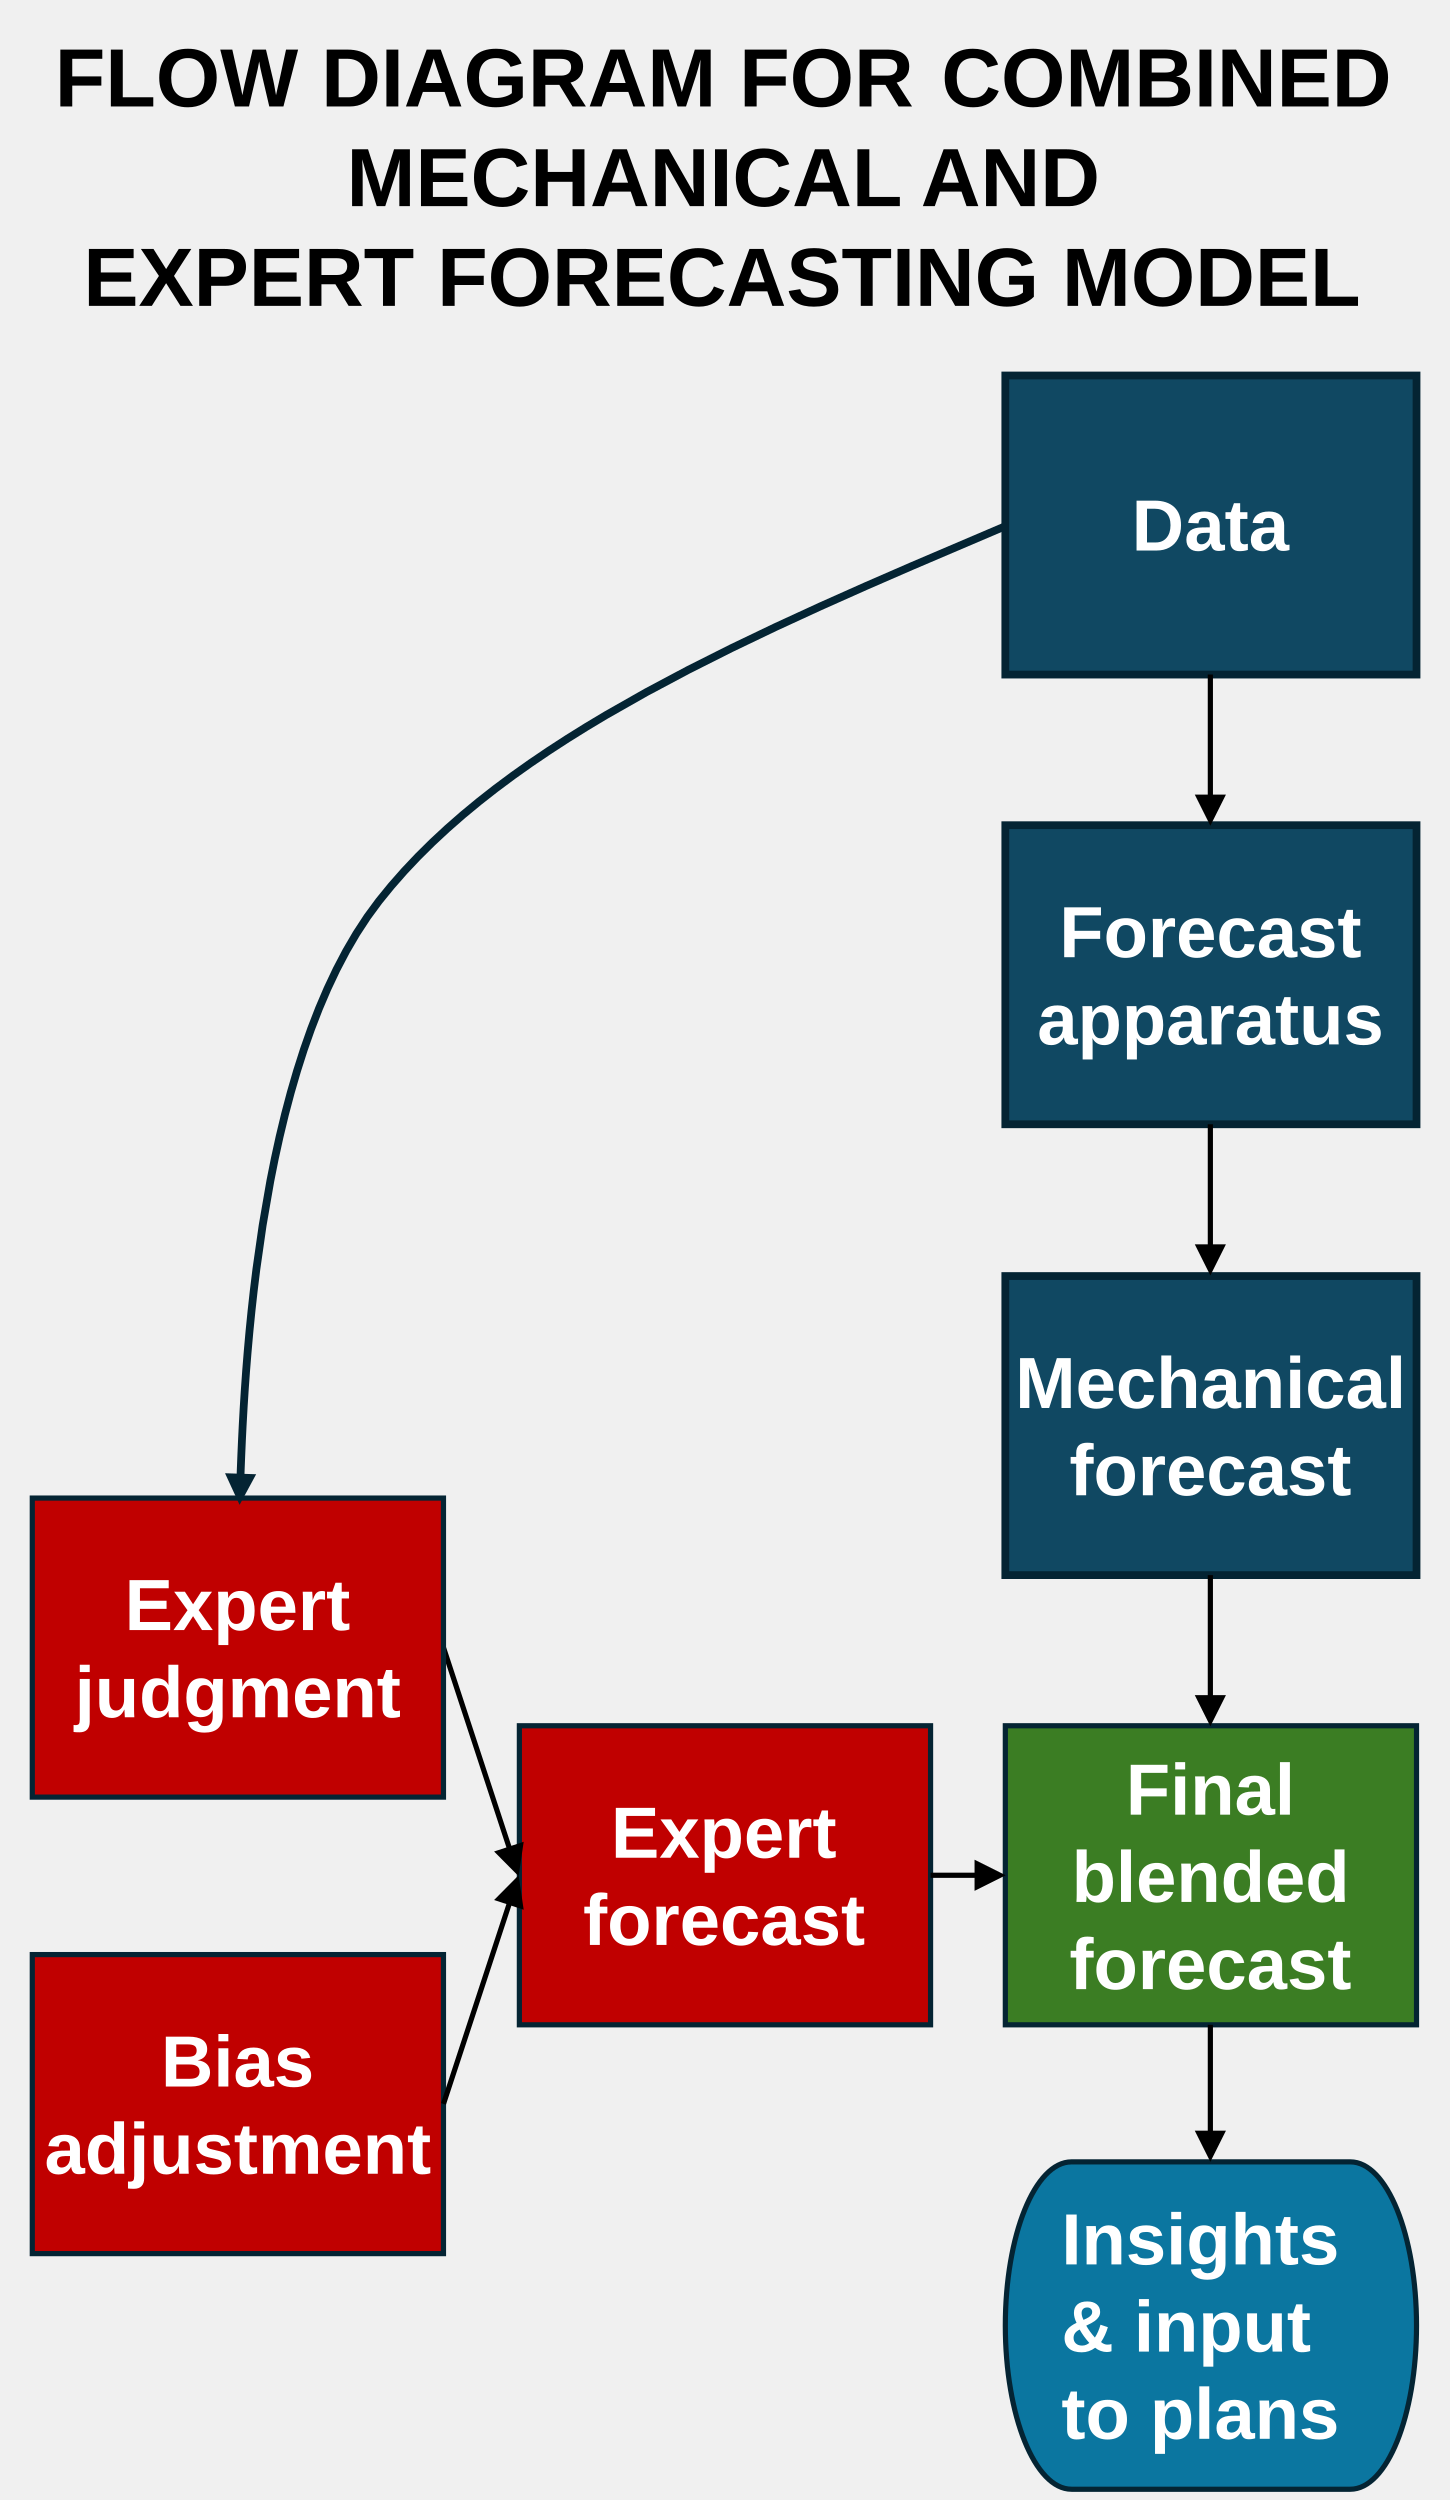
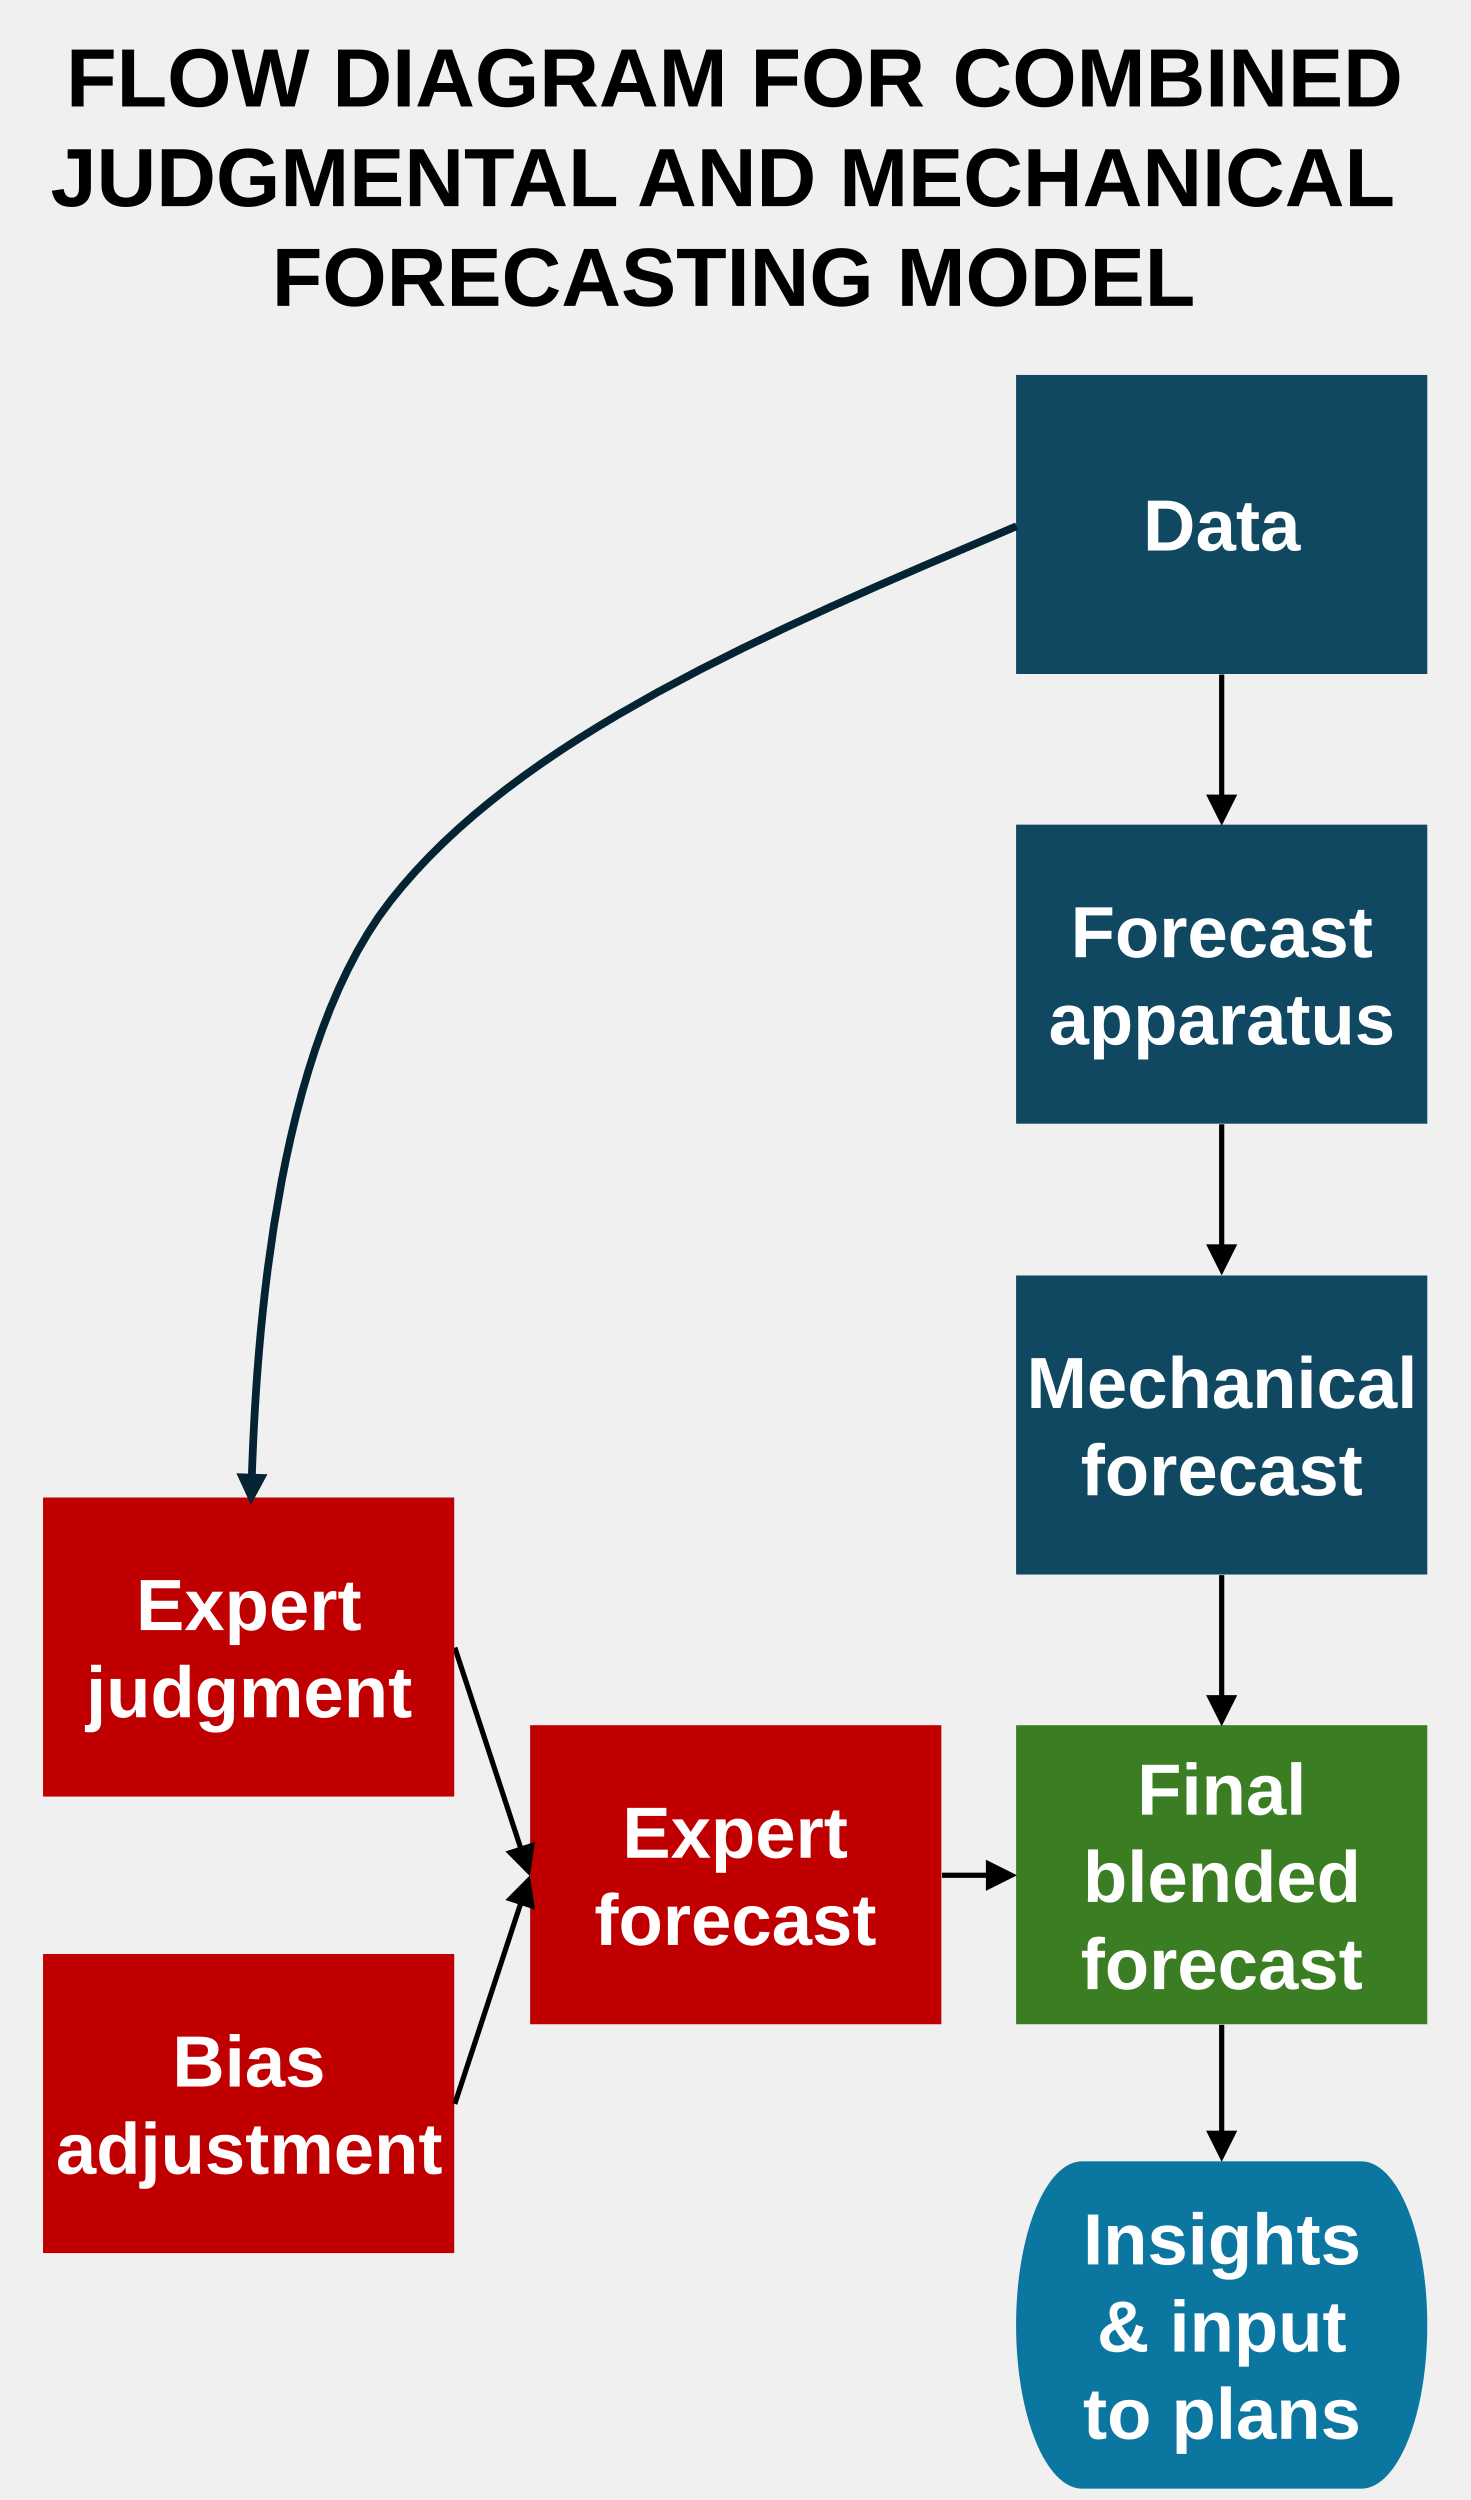
- <svg xmlns="http://www.w3.org/2000/svg" width="1280" height="2207" xml:space="preserve" overflow="hidden">
-   <g transform="translate(-1126 -114)">
-     <rect x="1584.5" y="1637.5" width="363" height="264" stroke="#042433" stroke-width="4.583" stroke-miterlimit="8" fill="#C00000" />
+ <svg xmlns="http://www.w3.org/2000/svg" width="1298" height="2207" xml:space="preserve" overflow="hidden">
+   <g transform="translate(-1116 -114)">
+     <rect x="1584" y="1637" width="363" height="264" fill="#C00000" />
    <text fill="#FFFFFF" font-family="Arial,Arial_MSFontService,sans-serif" font-weight="700" font-size="64" transform="matrix(1 0 0 1 1665.37 1754)">Expert</text>
    <text fill="#FFFFFF" font-family="Arial,Arial_MSFontService,sans-serif" font-weight="700" font-size="64" transform="matrix(1 0 0 1 1640.74 1831)">forecast</text>
-     <rect x="2013.5" y="1637.5" width="363" height="264" stroke="#042433" stroke-width="4.583" stroke-miterlimit="8" fill="#3B7D23" />
+     <rect x="2013" y="1637" width="363" height="264" fill="#3B7D23" />
    <text fill="#FFFFFF" font-family="Arial,Arial_MSFontService,sans-serif" font-weight="700" font-size="64" transform="matrix(1 0 0 1 2119.91 1716)">Final</text>
    <text fill="#FFFFFF" font-family="Arial,Arial_MSFontService,sans-serif" font-weight="700" font-size="64" transform="matrix(1 0 0 1 2072.06 1793)">blended</text>
    <text fill="#FFFFFF" font-family="Arial,Arial_MSFontService,sans-serif" font-weight="700" font-size="64" transform="matrix(1 0 0 1 2070.07 1870)">forecast</text>
    <path d="M1519.68 1567.78 1578.85 1747.84 1574.5 1749.28 1515.32 1569.22ZM1588.31 1739.91 1583.83 1770.33 1562.18 1748.5Z" />
-     <rect x="2013.5" y="445.5" width="363" height="264" stroke="#042433" stroke-width="6.875" stroke-miterlimit="8" fill="#104862" />
+     <rect x="2013" y="445" width="363" height="264" fill="#104862" />
    <text fill="#FFFFFF" font-family="Arial,Arial_MSFontService,sans-serif" font-weight="700" font-size="64" transform="matrix(1 0 0 1 2125.07 600)">D</text>
    <text fill="#FFFFFF" font-family="Arial,Arial_MSFontService,sans-serif" font-weight="700" font-size="64" transform="matrix(1 0 0 1 2171.47 600)">ata</text>
-     <rect x="2013.5" y="842.5" width="363" height="264" stroke="#042433" stroke-width="6.875" stroke-miterlimit="8" fill="#104862" />
+     <rect x="2013" y="842" width="363" height="264" fill="#104862" />
    <text fill="#FFFFFF" font-family="Arial,Arial_MSFontService,sans-serif" font-weight="700" font-size="64" transform="matrix(1 0 0 1 2061.19 959)">Forecast</text>
    <text fill="#FFFFFF" font-family="Arial,Arial_MSFontService,sans-serif" font-weight="700" font-size="64" transform="matrix(1 0 0 1 2041.71 1036)">apparatus</text>
-     <rect x="2013.5" y="1240.5" width="363" height="264" stroke="#042433" stroke-width="6.875" stroke-miterlimit="8" fill="#104862" />
+     <rect x="2013" y="1240" width="363" height="264" fill="#104862" />
    <text fill="#FFFFFF" font-family="Arial,Arial_MSFontService,sans-serif" font-weight="700" font-size="64" transform="matrix(1 0 0 1 2022.23 1357)">Mechanical</text>
    <text fill="#FFFFFF" font-family="Arial,Arial_MSFontService,sans-serif" font-weight="700" font-size="64" transform="matrix(1 0 0 1 2070.06 1434)">forecast</text>
    <path d="M2196.79 1106.5 2196.79 1217.07 2192.21 1217.07 2192.21 1106.5ZM2208.25 1212.48 2194.5 1239.98 2180.75 1212.48Z" />
    <path d="M2196.79 1504.5 2196.79 1615.07 2192.21 1615.07 2192.21 1504.5ZM2208.25 1610.48 2194.5 1637.98 2180.75 1610.48Z" />
    <path d="M2196.79 709.5 2196.79 820.066 2192.21 820.066 2192.21 709.5ZM2208.25 815.482 2194.5 842.982 2180.75 815.482Z" />
    <path d="M1947.5 1767.21 1990.91 1767.21 1990.91 1771.79 1947.5 1771.79ZM1986.33 1755.75 2013.83 1769.5 1986.33 1783.25Z" />
-     <rect x="1154.5" y="1436.5" width="363" height="264" stroke="#042433" stroke-width="4.583" stroke-miterlimit="8" fill="#C00000" />
+     <rect x="1154" y="1436" width="363" height="264" fill="#C00000" />
    <text fill="#FFFFFF" font-family="Arial,Arial_MSFontService,sans-serif" font-weight="700" font-size="64" transform="matrix(1 0 0 1 1236.04 1553)">Expert </text>
    <text fill="#FFFFFF" font-family="Arial,Arial_MSFontService,sans-serif" font-weight="700" font-size="64" transform="matrix(1 0 0 1 1191.93 1630)">judgment</text>
-     <rect x="1154.5" y="1839.5" width="363" height="264" stroke="#042433" stroke-width="4.583" stroke-miterlimit="8" fill="#C00000" />
+     <rect x="1154" y="1839" width="363" height="264" fill="#C00000" />
    <text fill="#FFFFFF" font-family="Arial,Arial_MSFontService,sans-serif" font-weight="700" font-size="64" transform="matrix(1 0 0 1 1268.11 1956)">Bias</text>
    <text fill="#FFFFFF" font-family="Arial,Arial_MSFontService,sans-serif" font-weight="700" font-size="64" transform="matrix(1 0 0 1 1165.29 2033)">adjustment</text>
    <path d="M9.332 21.055 68.508 201.115 64.153 202.546 4.978 22.486ZM-4.477 30.418 0 0 21.649 21.832Z" transform="matrix(-1 0 0 1 1583.83 1769.5)" />
-     <path d="M2071.9 2022.5 2318.1 2022.5C2350.35 2022.5 2376.5 2087.19 2376.5 2167 2376.5 2246.81 2350.35 2311.5 2318.1 2311.5L2071.9 2311.5C2039.65 2311.5 2013.5 2246.81 2013.5 2167 2013.5 2087.19 2039.65 2022.5 2071.9 2022.5Z" stroke="#042433" stroke-width="4.583" stroke-miterlimit="8" fill="#0B76A0" fill-rule="evenodd" />
-     <text fill="#FFFFFF" font-family="Arial,Arial_MSFontService,sans-serif" font-weight="700" font-size="64" transform="matrix(1 0 0 1 2063 2113)">Insights </text>
-     <text fill="#FFFFFF" font-family="Arial,Arial_MSFontService,sans-serif" font-weight="700" font-size="64" transform="matrix(1 0 0 1 2063 2190)">&amp; input </text>
-     <text fill="#FFFFFF" font-family="Arial,Arial_MSFontService,sans-serif" font-weight="700" font-size="64" transform="matrix(1 0 0 1 2063 2267)">to plans</text>
+     <path d="M2071.4 2022 2317.6 2022C2349.85 2022 2376 2086.69 2376 2166.5 2376 2246.31 2349.85 2311 2317.6 2311L2071.4 2311C2039.15 2311 2013 2246.31 2013 2166.5 2013 2086.69 2039.15 2022 2071.4 2022Z" fill="#0B76A0" fill-rule="evenodd" />
+     <text fill="#FFFFFF" font-family="Arial,Arial_MSFontService,sans-serif" font-weight="700" font-size="64" transform="matrix(1 0 0 1 2072.07 2113)">Insights </text>
+     <text fill="#FFFFFF" font-family="Arial,Arial_MSFontService,sans-serif" font-weight="700" font-size="64" transform="matrix(1 0 0 1 2084.4 2190)">&amp; input </text>
+     <text fill="#FFFFFF" font-family="Arial,Arial_MSFontService,sans-serif" font-weight="700" font-size="64" transform="matrix(1 0 0 1 2072.07 2267)">to plans</text>
    <path d="M2196.79 1901.5 2196.79 1999.56 2192.21 1999.56 2192.21 1901.5ZM2208.25 1994.98 2194.5 2022.48 2180.75 1994.98Z" />
    <text font-family="Arial,Arial_MSFontService,sans-serif" font-weight="700" font-size="73" transform="matrix(1 0 0 1 1174.38 208)">FLOW DIAGRAM FOR </text>
    <text font-family="Arial,Arial_MSFontService,sans-serif" font-weight="700" font-size="73" transform="matrix(1 0 0 1 1956.99 208)">COMBINED</text>
-     <text font-family="Arial,Arial_MSFontService,sans-serif" font-weight="700" font-size="73" transform="matrix(1 0 0 1 1431.94 296)">MECHANICAL AND </text>
-     <text font-family="Arial,Arial_MSFontService,sans-serif" font-weight="700" font-size="73" transform="matrix(1 0 0 1 1199.59 384)">EXPERT FORECASTING MODEL</text>
+     <text font-family="Arial,Arial_MSFontService,sans-serif" font-weight="700" font-size="73" transform="matrix(1 0 0 1 1160.61 296)">JUDGMENTAL AND MECHANICAL </text>
+     <text font-family="Arial,Arial_MSFontService,sans-serif" font-weight="700" font-size="73" transform="matrix(1 0 0 1 1356 384)">FORECASTING MODEL</text>
    <path d="M2014.85 581.662 1932.51 616.803 1932.53 616.793 1891.76 634.549 1891.79 634.536 1851.48 652.514 1851.52 652.497 1811.85 670.771 1811.9 670.749 1773.01 689.393 1773.07 689.364 1735.13 708.453 1735.2 708.417 1698.36 728.024 1698.44 727.979 1662.86 748.178 1662.93 748.138 1645.66 758.483 1645.71 758.452 1628.82 768.973 1628.87 768.939 1612.37 779.645 1612.43 779.607 1596.34 790.507 1596.4 790.465 1580.74 801.569 1580.81 801.523 1565.6 812.84 1565.67 812.789 1550.94 824.328 1551.01 824.271 1536.77 836.042 1536.84 835.979 1523.12 847.99 1523.19 847.922 1510 860.183 1510.08 860.107 1497.43 872.628 1497.51 872.545 1485.44 885.334 1485.52 885.243 1474.04 898.309 1474.12 898.211 1463.25 911.564 1463.35 911.431 1453.09 925.371 1453.2 925.214 1443.54 939.99 1443.63 939.843 1434.55 955.388 1434.63 955.25 1426.11 971.499 1426.17 971.371 1418.19 988.257 1418.24 988.138 1410.79 1005.6 1410.83 1005.49 1403.89 1023.45 1403.92 1023.35 1397.46 1041.75 1397.49 1041.66 1391.5 1060.43 1391.53 1060.35 1385.98 1079.43 1386.01 1079.35 1380.89 1098.68 1380.91 1098.6 1376.22 1118.1 1376.23 1118.03 1371.93 1137.64 1371.94 1137.58 1368.02 1157.23 1368.04 1157.15 1361.24 1196.32 1361.26 1196.22 1355.75 1234.77 1355.76 1234.71 1353.45 1253.59 1353.45 1253.55 1351.4 1272.08 1351.41 1272.04 1349.6 1290.15 1349.61 1290.11 1348.04 1307.74 1348.04 1307.7 1346.68 1324.78 1346.68 1324.75 1345.51 1341.21 1345.52 1341.18 1344.52 1356.95 1344.53 1356.93 1343.69 1371.95 1343.69 1371.93 1342.99 1386.14 1343 1386.12 1342.42 1399.45 1342.42 1399.44 1341.94 1411.82 1341.94 1411.8 1341.68 1419.71 1334.81 1419.48 1335.07 1411.57 1335.55 1399.16 1336.13 1385.82 1336.83 1371.58 1337.66 1356.53 1338.66 1340.73 1339.82 1324.25 1341.19 1307.14 1342.76 1289.48 1344.57 1271.34 1346.62 1252.77 1348.94 1233.84 1354.46 1195.2 1361.27 1155.93 1365.21 1136.2 1369.52 1116.53 1374.24 1096.95 1379.37 1077.55 1384.94 1058.39 1390.96 1039.52 1397.45 1021.02 1404.44 1002.95 1411.95 985.379 1419.98 968.369 1428.57 951.988 1437.74 936.3 1447.5 921.373 1457.86 907.288 1468.83 893.819 1480.4 880.658 1492.55 867.783 1505.28 855.184 1518.55 842.85 1532.35 830.773 1546.66 818.943 1561.46 807.35 1576.73 795.984 1592.45 784.836 1608.6 773.896 1625.15 763.154 1642.1 752.6 1659.43 742.219 1695.09 721.977 1732 702.329 1770.01 683.208 1808.95 664.538 1848.66 646.244 1889 628.252 1929.8 610.485 2012.15 575.339ZM1352.13 1415.46 1337.5 1442.5 1324.65 1414.57Z" fill="#042433" />
  </g>
</svg>
